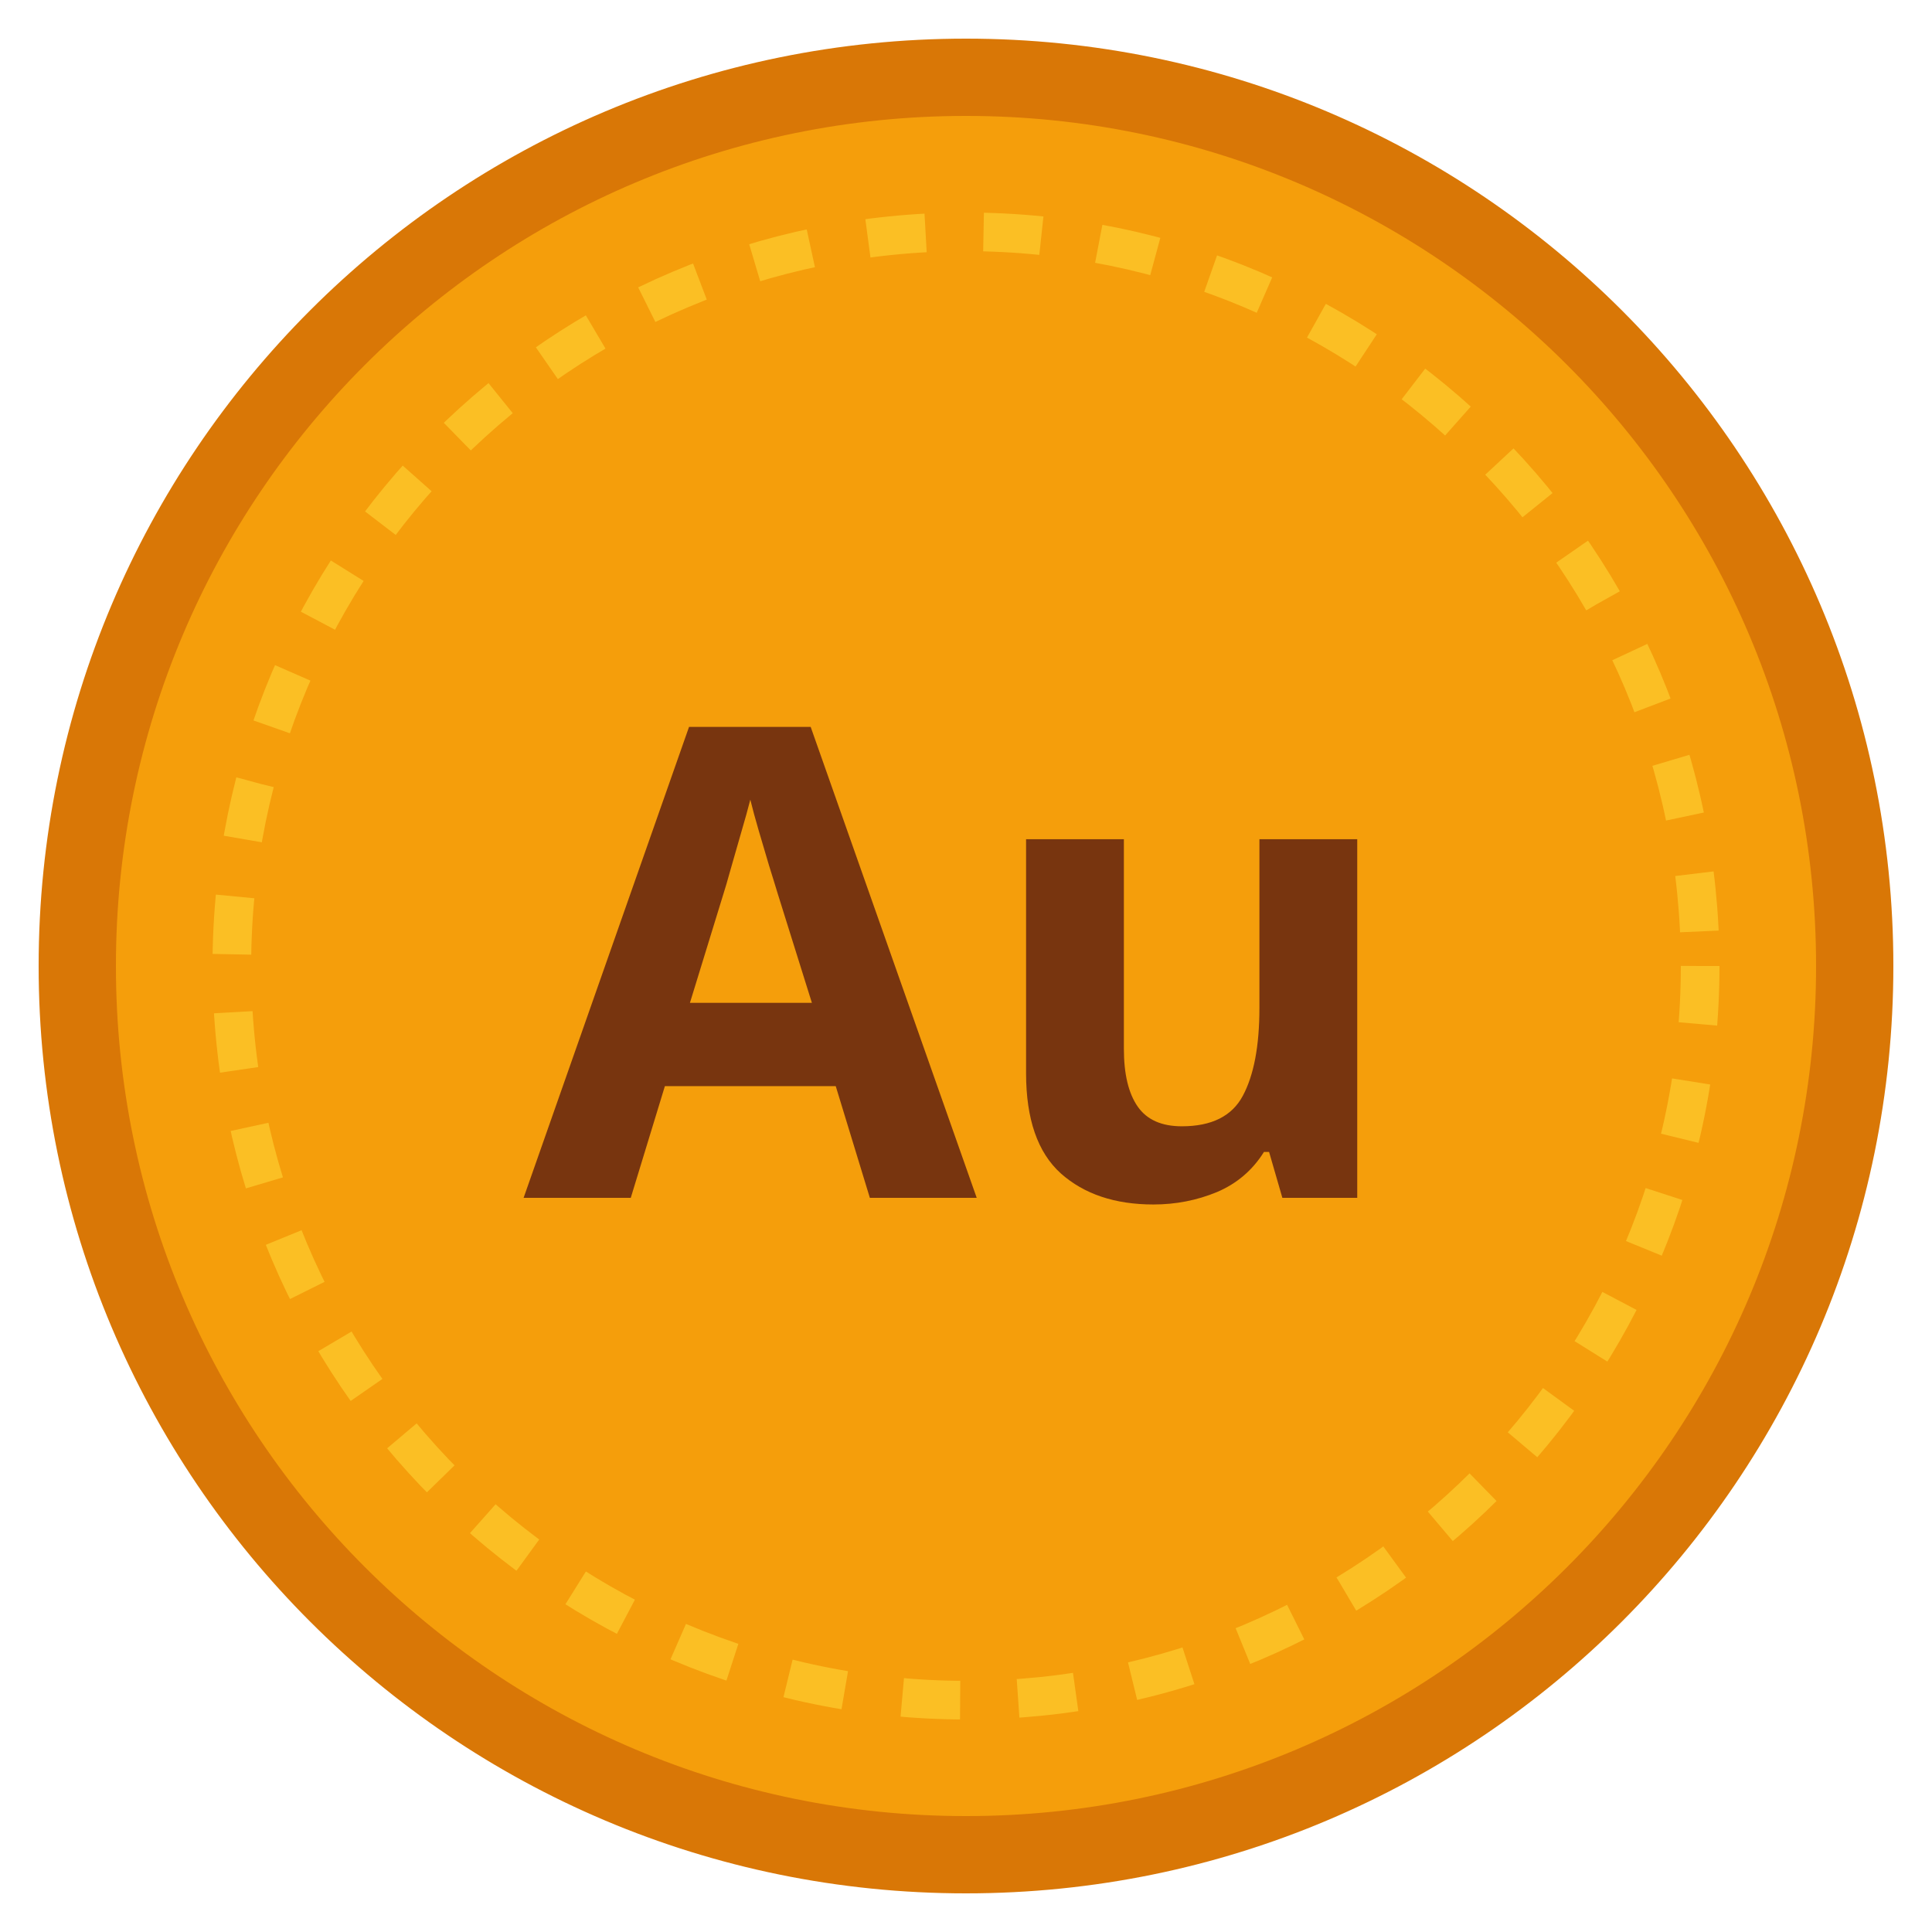
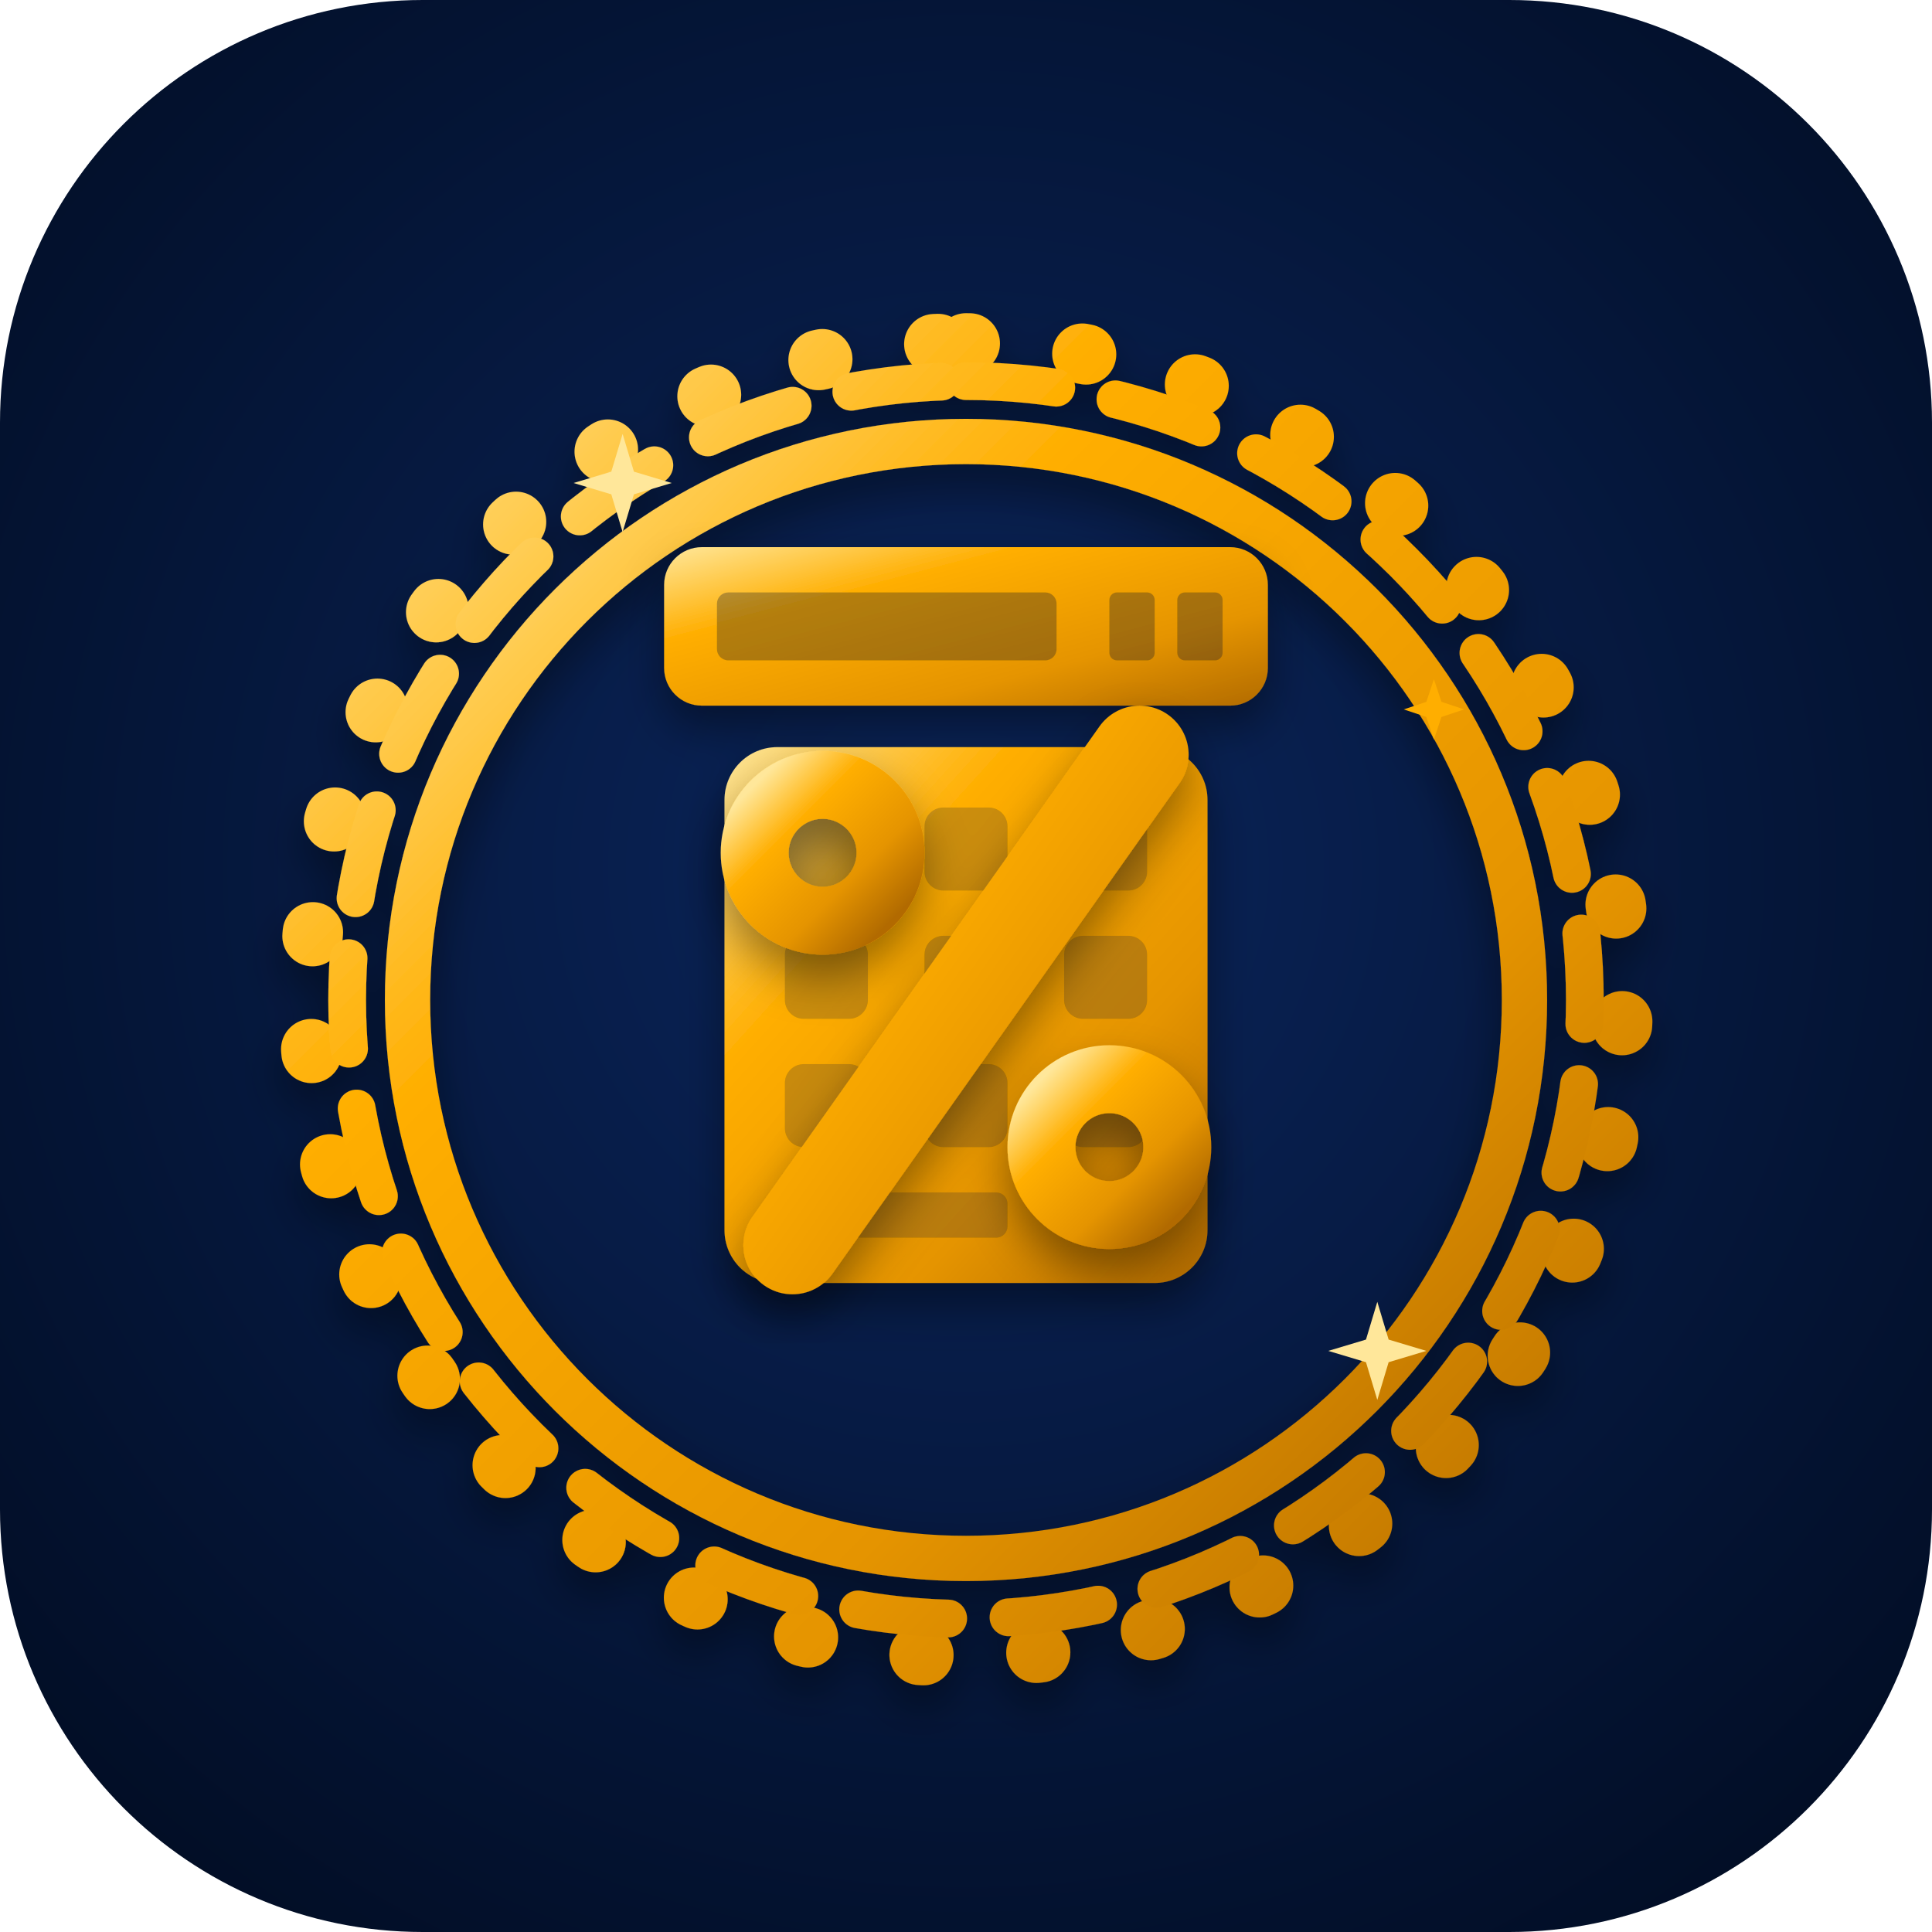
- <svg xmlns="http://www.w3.org/2000/svg" viewBox="0 0 100 100">
-   <circle cx="50" cy="50" r="46" fill="#f59e0b" stroke="#d97706" stroke-width="4" />
-   <circle cx="50" cy="50" r="38" fill="none" stroke="#fbbf24" stroke-width="2" stroke-dasharray="3,3" />
-   <text x="50" y="62" font-family="system-ui, sans-serif" font-size="34" font-weight="900" fill="#78350f" text-anchor="middle">Au</text>
+ <svg xmlns="http://www.w3.org/2000/svg" viewBox="0 0 512 512" width="100%" height="100%">
+   <defs>
+     <radialGradient id="bgGrad" cx="50%" cy="45%" r="65%">
+       <stop offset="0%" stop-color="#0a255c" />
+       <stop offset="100%" stop-color="#020e26" />
+     </radialGradient>
+     <linearGradient id="goldGrad" x1="0%" y1="0%" x2="100%" y2="100%">
+       <stop offset="0%" stop-color="#FFE79A" />
+       <stop offset="30%" stop-color="#FFAE00" />
+       <stop offset="70%" stop-color="#E59400" />
+       <stop offset="100%" stop-color="#B26B00" />
+     </linearGradient>
+     <filter id="dropShadow" x="-20%" y="-20%" width="140%" height="140%">
+       <feDropShadow dx="0" dy="6" stdDeviation="6" flood-color="#000" flood-opacity="0.4" />
+     </filter>
+   </defs>
+   <rect width="512" height="512" rx="112" fill="url(#bgGrad)" />
+   <g filter="url(#dropShadow)" fill="none" stroke="url(#goldGrad)">
+     <circle cx="256" cy="265" r="148" stroke-width="12" />
+     <path d="M256,91 A 174 174 0 0 1 430,265 A 174 174 0 0 1 256,439 A 174 174 0 0 1 82,265 A 174 174 0 0 1 256,91" stroke-width="16" stroke-dasharray="1 30" stroke-linecap="round" />
+     <path d="M256,101 A 164 164 0 0 1 420,265 A 164 164 0 0 1 256,429 A 164 164 0 0 1 92,265 A 164 164 0 0 1 256,101" stroke-width="10" stroke-dasharray="24 16" stroke-linecap="round" />
+   </g>
+   <g filter="url(#dropShadow)" fill="url(#goldGrad)">
+     <rect x="176" y="145" width="160" height="42" rx="10" />
+     <rect x="190" y="157" width="90" height="18" rx="3" fill="#020e26" opacity="0.3" />
+     <rect x="294" y="157" width="12" height="18" rx="2" fill="#020e26" opacity="0.3" />
+     <rect x="312" y="157" width="12" height="18" rx="2" fill="#020e26" opacity="0.3" />
+     <rect x="192" y="198" width="128" height="142" rx="14" />
+     <g fill="#020e26" opacity="0.2">
+       <rect x="208" y="214" width="22" height="22" rx="5" />
+       <rect x="245" y="214" width="22" height="22" rx="5" />
+       <rect x="282" y="214" width="22" height="22" rx="5" />
+       <rect x="208" y="248" width="22" height="22" rx="5" />
+       <rect x="245" y="248" width="22" height="22" rx="5" />
+       <rect x="282" y="248" width="22" height="22" rx="5" />
+       <rect x="208" y="282" width="22" height="22" rx="5" />
+       <rect x="245" y="282" width="22" height="22" rx="5" />
+       <rect x="282" y="282" width="22" height="22" rx="5" />
+       <rect x="208" y="316" width="59" height="12" rx="3" />
+       <rect x="282" y="316" width="22" height="12" rx="3" />
+     </g>
+   </g>
+   <g filter="url(#dropShadow)">
+     <line x1="210" y1="330" x2="302" y2="200" stroke="url(#goldGrad)" stroke-width="26" stroke-linecap="round" />
+     <circle cx="218" cy="226" r="18" fill="none" stroke="url(#goldGrad)" stroke-width="18" />
+     <circle cx="294" cy="304" r="18" fill="none" stroke="url(#goldGrad)" stroke-width="18" />
+   </g>
+   <path d="M165,115 L168,125 L178,128 L168,131 L165,141 L162,131 L152,128 L162,125 Z" fill="#FFE79A" />
+   <path d="M365,345 L368,355 L378,358 L368,361 L365,371 L362,361 L352,358 L362,355 Z" fill="#FFE79A" />
+   <path d="M380,180 L382,186 L388,188 L382,190 L380,196 L378,190 L372,188 L378,186 Z" fill="#FFAE00" />
</svg>
